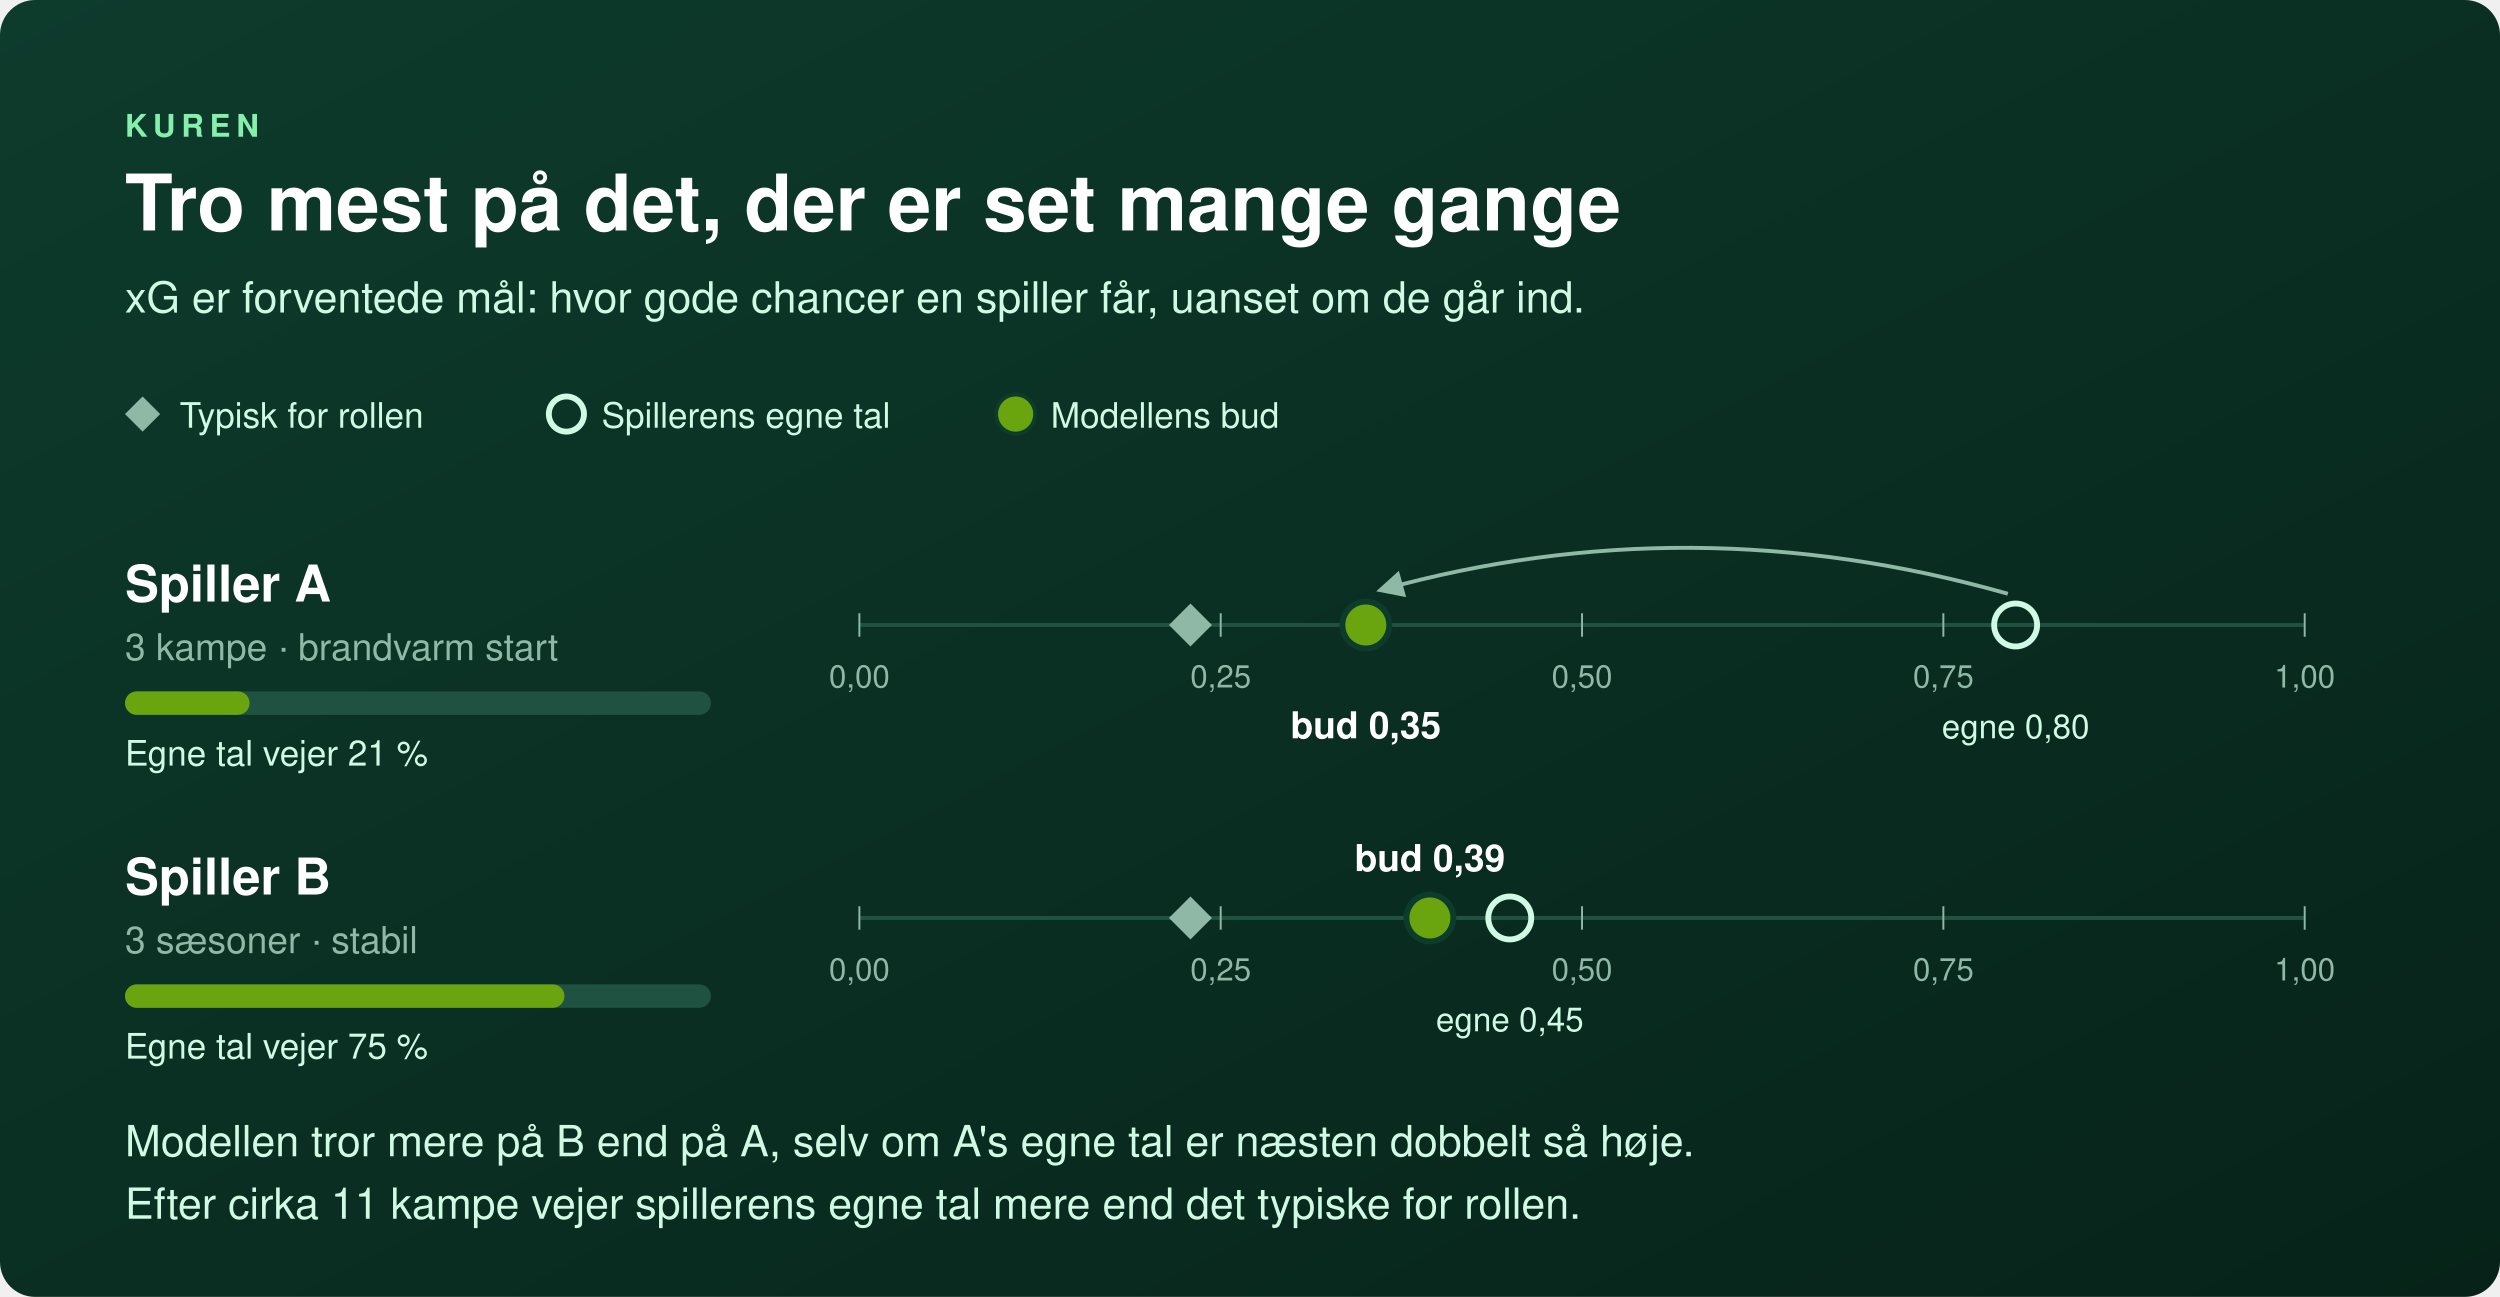
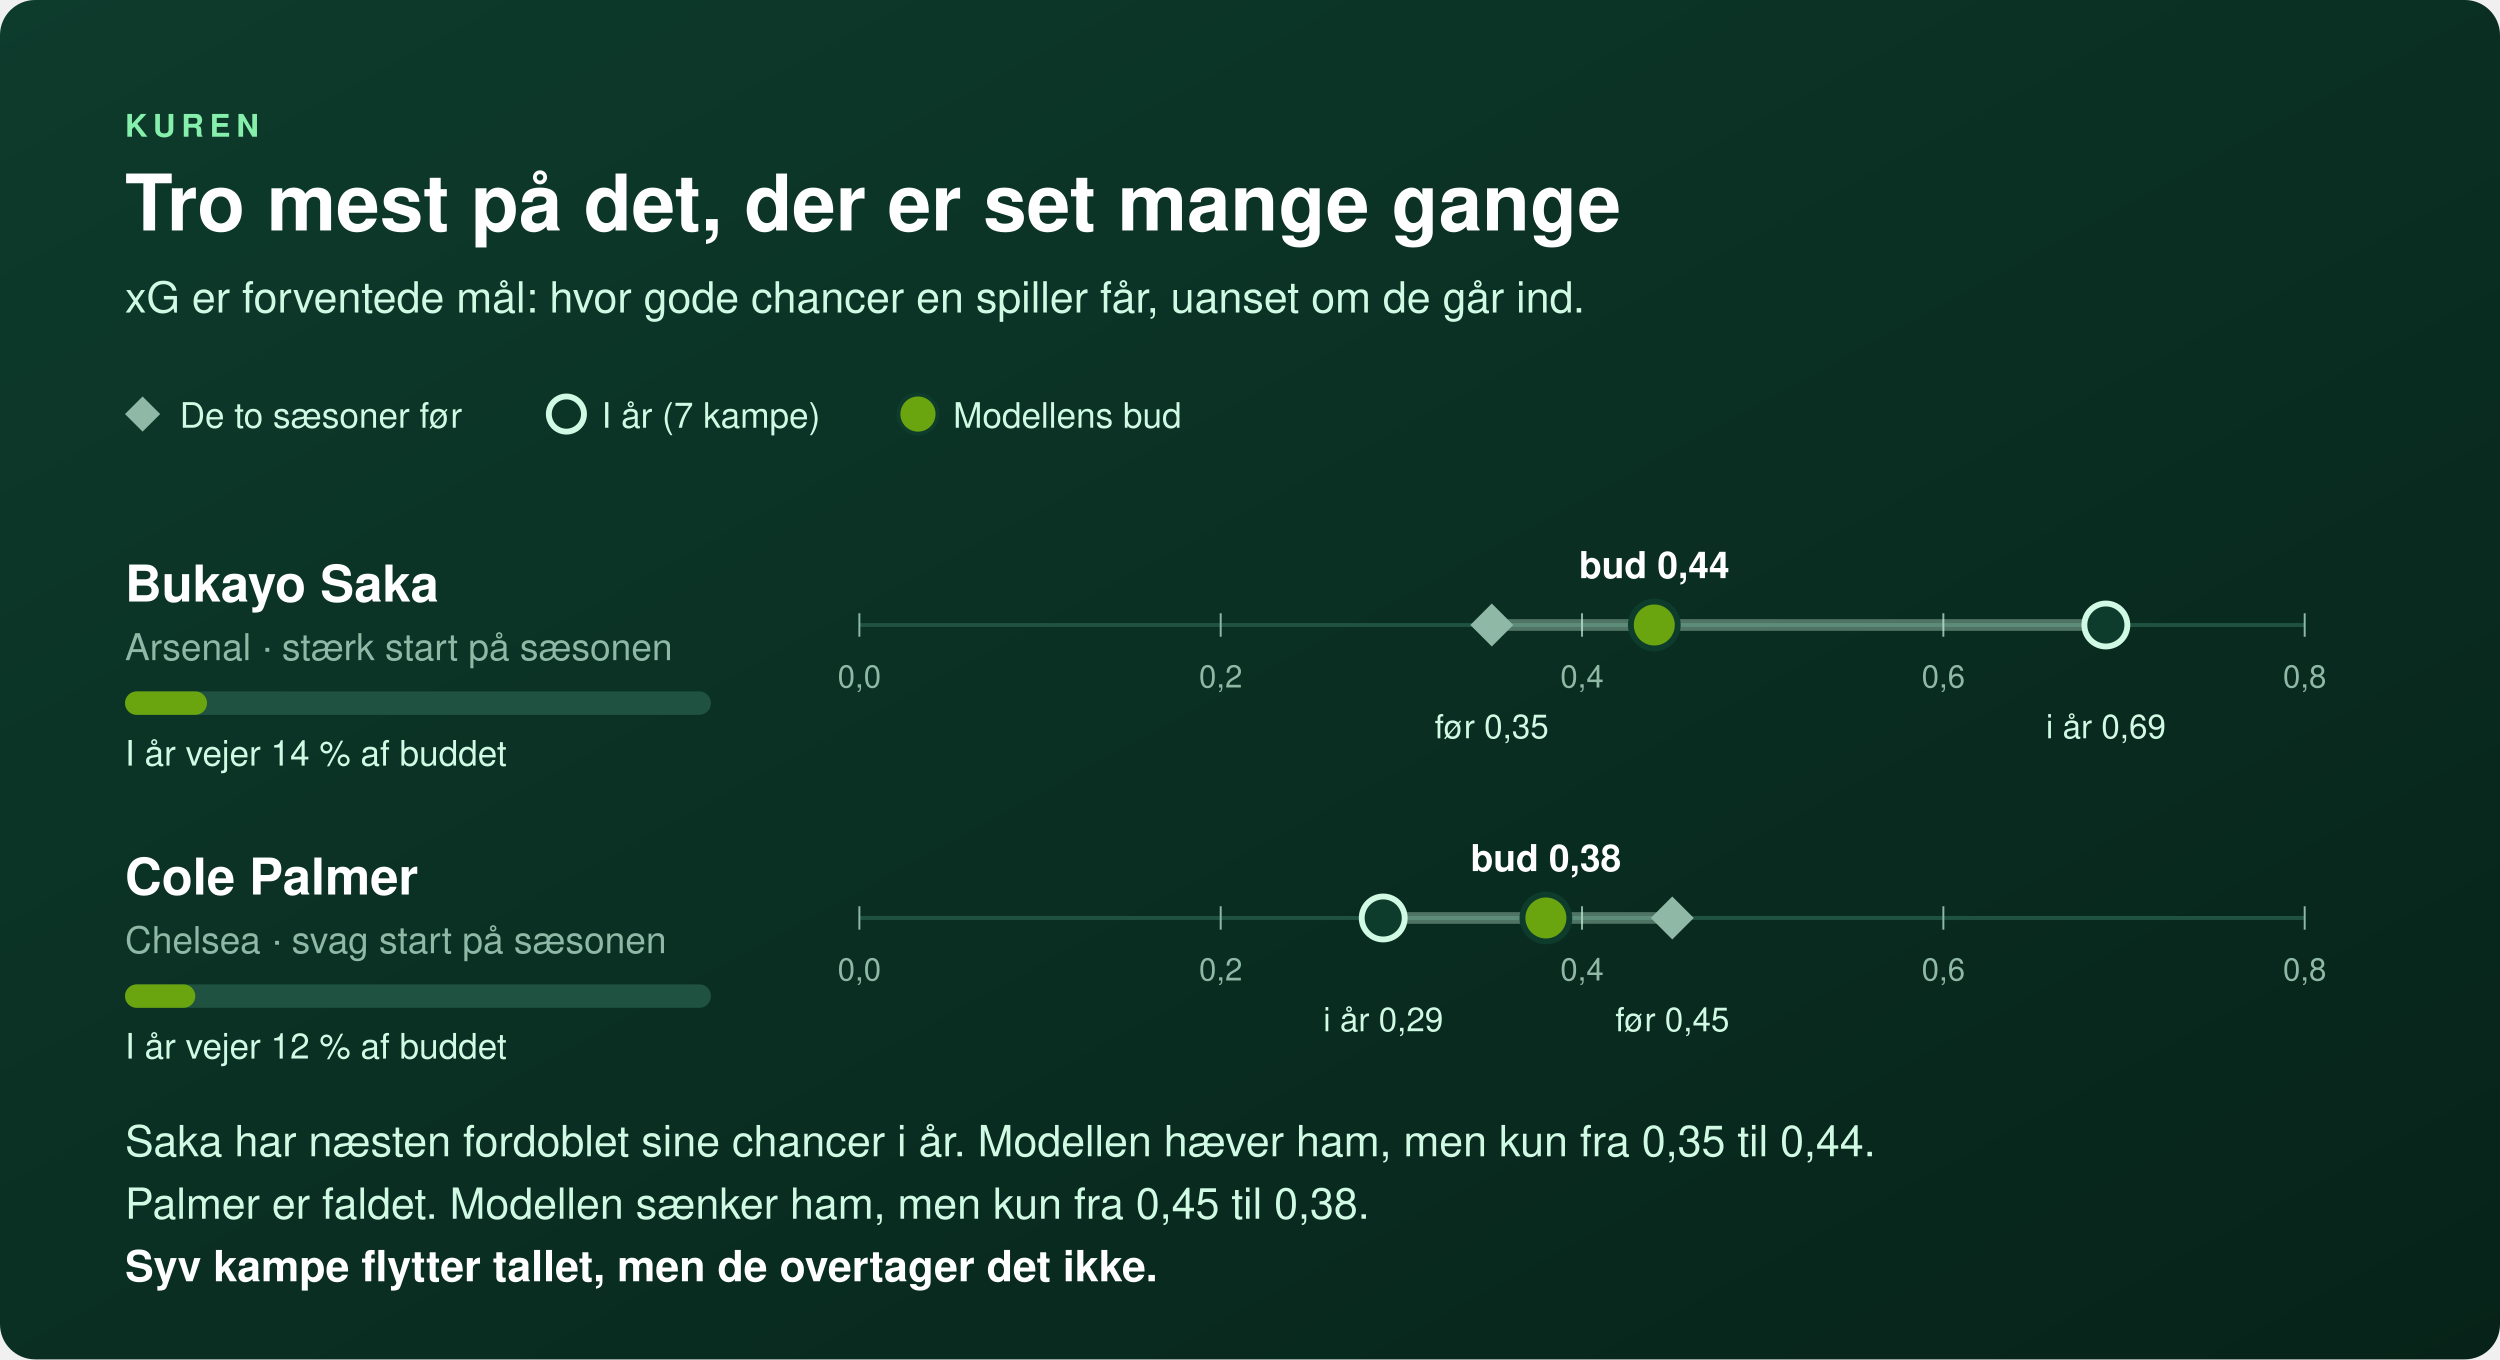
- <svg xmlns="http://www.w3.org/2000/svg" viewBox="0 0 1280 664" width="1280" height="664" role="img" aria-label="Shrinkage: spiller A med 3 kampe og 0,80 xG får budet 0,35. Spiller B med 3 sæsoner og 0,45 xG får budet 0,39.">
+ <svg xmlns="http://www.w3.org/2000/svg" viewBox="0 0 1280 696" width="1280" height="696" role="img" aria-label="Saka har 0,69 xG i år mod 0,35 før, og modellen siger 0,44. Palmer har 0,29 i år mod 0,45 før, og modellen siger 0,38.">
  <defs>
    <linearGradient id="bg" x1="0" y1="0" x2="1" y2="1">
      <stop offset="0" stop-color="#0d3b2c" />
      <stop offset="1" stop-color="#072319" />
    </linearGradient>
    <clipPath id="k">
-       <rect width="1280" height="664" rx="18" />
+       <rect width="1280" height="696" rx="18" />
    </clipPath>
    <marker id="pil" viewBox="0 0 10 10" refX="8" refY="5" markerWidth="7" markerHeight="7" orient="auto-start-reverse">
      <path d="M0 0 L10 5 L0 10 z" fill="#8fb8a6" />
    </marker>
  </defs>
  <g clip-path="url(#k)" font-family="-apple-system, 'Segoe UI', Helvetica, Arial, sans-serif">
-     <rect width="1280" height="664" fill="url(#bg)" />
+     <rect width="1280" height="696" fill="url(#bg)" />
    <text x="64" y="70" font-size="16" fill="#86efac" font-weight="600" text-anchor="start" letter-spacing="3">KUREN</text>
    <text x="64" y="118" font-size="40" fill="#ffffff" font-weight="700" text-anchor="start">Tro mest på det, der er set mange gange</text>
    <text x="64" y="160" font-size="22" fill="#d1fae5" font-weight="400" text-anchor="start">xG er forventede mål: hvor gode chancer en spiller får, uanset om de går ind.</text>
    <path d="M64 212 l9 -9 l9 9 l-9 9 z" fill="#8fb8a6" />
-     <text x="92" y="219" font-size="18" fill="#d1fae5" font-weight="400" text-anchor="start">Typisk for rollen</text>
+     <text x="92" y="219" font-size="18" fill="#d1fae5" font-weight="400" text-anchor="start">De to sæsoner før</text>
    <circle cx="290" cy="212" r="9" fill="none" stroke="#d1fae5" stroke-width="3" />
-     <text x="308" y="219" font-size="18" fill="#d1fae5" font-weight="400" text-anchor="start">Spillerens egne tal</text>
-     <circle cx="520" cy="212" r="10" fill="#6aa50f" stroke="#0d3b2c" stroke-width="2" />
-     <text x="538" y="219" font-size="18" fill="#d1fae5" font-weight="400" text-anchor="start">Modellens bud</text>
-     <text x="64" y="308" font-size="26" fill="#ffffff" font-weight="700" text-anchor="start">Spiller A</text>
-     <text x="64" y="338" font-size="19" fill="#8fb8a6" font-weight="400" text-anchor="start">3 kampe · brandvarm start</text>
+     <text x="308" y="219" font-size="18" fill="#d1fae5" font-weight="400" text-anchor="start">I år (7 kampe)</text>
+     <circle cx="470" cy="212" r="10" fill="#6aa50f" stroke="#0d3b2c" stroke-width="2" />
+     <text x="488" y="219" font-size="18" fill="#d1fae5" font-weight="400" text-anchor="start">Modellens bud</text>
+     <text x="64" y="308" font-size="26" fill="#ffffff" font-weight="700" text-anchor="start">Bukayo Saka</text>
+     <text x="64" y="338" font-size="19" fill="#8fb8a6" font-weight="400" text-anchor="start">Arsenal · stærk start på sæsonen</text>
    <rect x="64" y="354" width="300" height="12" rx="6" fill="#1f5240" />
-     <rect x="64" y="354" width="63.8" height="12" rx="6" fill="#6aa50f" />
-     <text x="64" y="392" font-size="18" fill="#d1fae5" font-weight="400" text-anchor="start">Egne tal vejer 21 %</text>
+     <rect x="64" y="354" width="42.0" height="12" rx="6" fill="#6aa50f" />
+     <text x="64" y="392" font-size="18" fill="#d1fae5" font-weight="400" text-anchor="start">I år vejer 14 % af buddet</text>
    <line x1="440" y1="320" x2="1180" y2="320" stroke="#1f5240" stroke-width="2" />
    <line x1="440.0" y1="314" x2="440.0" y2="326" stroke="#8fb8a6" stroke-width="1" />
-     <text x="440" y="352" font-size="16" fill="#8fb8a6" font-weight="400" text-anchor="middle">0,00</text>
+     <text x="440.0" y="352" font-size="16" fill="#8fb8a6" font-weight="400" text-anchor="middle">0,0</text>
    <line x1="625.0" y1="314" x2="625.0" y2="326" stroke="#8fb8a6" stroke-width="1" />
-     <text x="625.0" y="352" font-size="16" fill="#8fb8a6" font-weight="400" text-anchor="middle">0,25</text>
+     <text x="625.0" y="352" font-size="16" fill="#8fb8a6" font-weight="400" text-anchor="middle">0,2</text>
    <line x1="810.0" y1="314" x2="810.0" y2="326" stroke="#8fb8a6" stroke-width="1" />
-     <text x="810.0" y="352" font-size="16" fill="#8fb8a6" font-weight="400" text-anchor="middle">0,50</text>
+     <text x="810.0" y="352" font-size="16" fill="#8fb8a6" font-weight="400" text-anchor="middle">0,4</text>
    <line x1="995.0" y1="314" x2="995.0" y2="326" stroke="#8fb8a6" stroke-width="1" />
-     <text x="995.0" y="352" font-size="16" fill="#8fb8a6" font-weight="400" text-anchor="middle">0,75</text>
+     <text x="995.0" y="352" font-size="16" fill="#8fb8a6" font-weight="400" text-anchor="middle">0,6</text>
    <line x1="1180.0" y1="314" x2="1180.0" y2="326" stroke="#8fb8a6" stroke-width="1" />
-     <text x="1180.0" y="352" font-size="16" fill="#8fb8a6" font-weight="400" text-anchor="middle">1,00</text>
-     <path d="M598.5 320 l11 -11 l11 11 l-11 11 z" fill="#8fb8a6" />
-     <path d="M1028.0 304 Q865.6 258 707.3 302" fill="none" stroke="#8fb8a6" stroke-width="2" marker-end="url(#pil)" />
-     <circle cx="1032.0" cy="320" r="11" fill="none" stroke="#d1fae5" stroke-width="3" />
-     <circle cx="699.3" cy="320" r="12" fill="#6aa50f" stroke="#0d3b2c" stroke-width="3" />
-     <text x="1032.0" y="378" font-size="17" fill="#d1fae5" font-weight="400" text-anchor="middle">egne 0,80</text>
-     <text x="699.291" y="378" font-size="19" fill="#ffffff" font-weight="700" text-anchor="middle">bud 0,35</text>
-     <text x="64" y="458" font-size="26" fill="#ffffff" font-weight="700" text-anchor="start">Spiller B</text>
-     <text x="64" y="488" font-size="19" fill="#8fb8a6" font-weight="400" text-anchor="start">3 sæsoner · stabil</text>
+     <text x="1180.0" y="352" font-size="16" fill="#8fb8a6" font-weight="400" text-anchor="middle">0,8</text>
+     <line x1="763.8" y1="320" x2="1078.2" y2="320" stroke="#d1fae5" stroke-width="6" stroke-opacity="0.35" stroke-linecap="round" />
+     <path d="M752.8 320 l11 -11 l11 11 l-11 11 z" fill="#8fb8a6" />
+     <circle cx="1078.2" cy="320" r="11" fill="#0d3b2c" stroke="#d1fae5" stroke-width="3" />
+     <circle cx="847.0" cy="320" r="12" fill="#6aa50f" stroke="#0d3b2c" stroke-width="3" />
+     <text x="763.75" y="378" font-size="17" fill="#d1fae5" font-weight="400" text-anchor="middle">før 0,35</text>
+     <text x="1078.25" y="378" font-size="17" fill="#d1fae5" font-weight="400" text-anchor="middle">i år 0,69</text>
+     <text x="847.0" y="296" font-size="19" fill="#ffffff" font-weight="700" text-anchor="middle">bud 0,44</text>
+     <text x="64" y="458" font-size="26" fill="#ffffff" font-weight="700" text-anchor="start">Cole Palmer</text>
+     <text x="64" y="488" font-size="19" fill="#8fb8a6" font-weight="400" text-anchor="start">Chelsea · svag start på sæsonen</text>
    <rect x="64" y="504" width="300" height="12" rx="6" fill="#1f5240" />
-     <rect x="64" y="504" width="225.0" height="12" rx="6" fill="#6aa50f" />
-     <text x="64" y="542" font-size="18" fill="#d1fae5" font-weight="400" text-anchor="start">Egne tal vejer 75 %</text>
+     <rect x="64" y="504" width="36.0" height="12" rx="6" fill="#6aa50f" />
+     <text x="64" y="542" font-size="18" fill="#d1fae5" font-weight="400" text-anchor="start">I år vejer 12 % af buddet</text>
    <line x1="440" y1="470" x2="1180" y2="470" stroke="#1f5240" stroke-width="2" />
    <line x1="440.0" y1="464" x2="440.0" y2="476" stroke="#8fb8a6" stroke-width="1" />
-     <text x="440" y="502" font-size="16" fill="#8fb8a6" font-weight="400" text-anchor="middle">0,00</text>
+     <text x="440.0" y="502" font-size="16" fill="#8fb8a6" font-weight="400" text-anchor="middle">0,0</text>
    <line x1="625.0" y1="464" x2="625.0" y2="476" stroke="#8fb8a6" stroke-width="1" />
-     <text x="625.0" y="502" font-size="16" fill="#8fb8a6" font-weight="400" text-anchor="middle">0,25</text>
+     <text x="625.0" y="502" font-size="16" fill="#8fb8a6" font-weight="400" text-anchor="middle">0,2</text>
    <line x1="810.0" y1="464" x2="810.0" y2="476" stroke="#8fb8a6" stroke-width="1" />
-     <text x="810.0" y="502" font-size="16" fill="#8fb8a6" font-weight="400" text-anchor="middle">0,50</text>
+     <text x="810.0" y="502" font-size="16" fill="#8fb8a6" font-weight="400" text-anchor="middle">0,4</text>
    <line x1="995.0" y1="464" x2="995.0" y2="476" stroke="#8fb8a6" stroke-width="1" />
-     <text x="995.0" y="502" font-size="16" fill="#8fb8a6" font-weight="400" text-anchor="middle">0,75</text>
+     <text x="995.0" y="502" font-size="16" fill="#8fb8a6" font-weight="400" text-anchor="middle">0,6</text>
    <line x1="1180.0" y1="464" x2="1180.0" y2="476" stroke="#8fb8a6" stroke-width="1" />
-     <text x="1180.0" y="502" font-size="16" fill="#8fb8a6" font-weight="400" text-anchor="middle">1,00</text>
-     <path d="M598.5 470 l11 -11 l11 11 l-11 11 z" fill="#8fb8a6" />
-     <circle cx="773.0" cy="470" r="11" fill="none" stroke="#d1fae5" stroke-width="3" />
-     <circle cx="732.1" cy="470" r="12" fill="#6aa50f" stroke="#0d3b2c" stroke-width="3" />
-     <text x="773.0" y="528" font-size="17" fill="#d1fae5" font-weight="400" text-anchor="middle">egne 0,45</text>
-     <text x="732.115" y="446" font-size="19" fill="#ffffff" font-weight="700" text-anchor="middle">bud 0,39</text>
-     <text x="64" y="592" font-size="22" fill="#d1fae5" font-weight="400" text-anchor="start">Modellen tror mere på B end på A, selv om A's egne tal er næsten dobbelt så høje.</text>
-     <text x="64" y="624" font-size="22" fill="#d1fae5" font-weight="400" text-anchor="start">Efter cirka 11 kampe vejer spillerens egne tal mere end det typiske for rollen.</text>
+     <text x="1180.0" y="502" font-size="16" fill="#8fb8a6" font-weight="400" text-anchor="middle">0,8</text>
+     <line x1="708.2" y1="470" x2="856.2" y2="470" stroke="#d1fae5" stroke-width="6" stroke-opacity="0.35" stroke-linecap="round" />
+     <path d="M845.2 470 l11 -11 l11 11 l-11 11 z" fill="#8fb8a6" />
+     <circle cx="708.2" cy="470" r="11" fill="#0d3b2c" stroke="#d1fae5" stroke-width="3" />
+     <circle cx="791.5" cy="470" r="12" fill="#6aa50f" stroke="#0d3b2c" stroke-width="3" />
+     <text x="856.25" y="528" font-size="17" fill="#d1fae5" font-weight="400" text-anchor="middle">før 0,45</text>
+     <text x="708.25" y="528" font-size="17" fill="#d1fae5" font-weight="400" text-anchor="middle">i år 0,29</text>
+     <text x="791.5" y="446" font-size="19" fill="#ffffff" font-weight="700" text-anchor="middle">bud 0,38</text>
+     <text x="64" y="592" font-size="22" fill="#d1fae5" font-weight="400" text-anchor="start">Saka har næsten fordoblet sine chancer i år. Modellen hæver ham, men kun fra 0,35 til 0,44.</text>
+     <text x="64" y="624" font-size="22" fill="#d1fae5" font-weight="400" text-anchor="start">Palmer er faldet. Modellen sænker ham, men kun fra 0,45 til 0,38.</text>
+     <text x="64" y="656" font-size="22" fill="#ffffff" font-weight="700" text-anchor="start">Syv kampe flytter tallet, men de overtager det ikke.</text>
  </g>
</svg>
